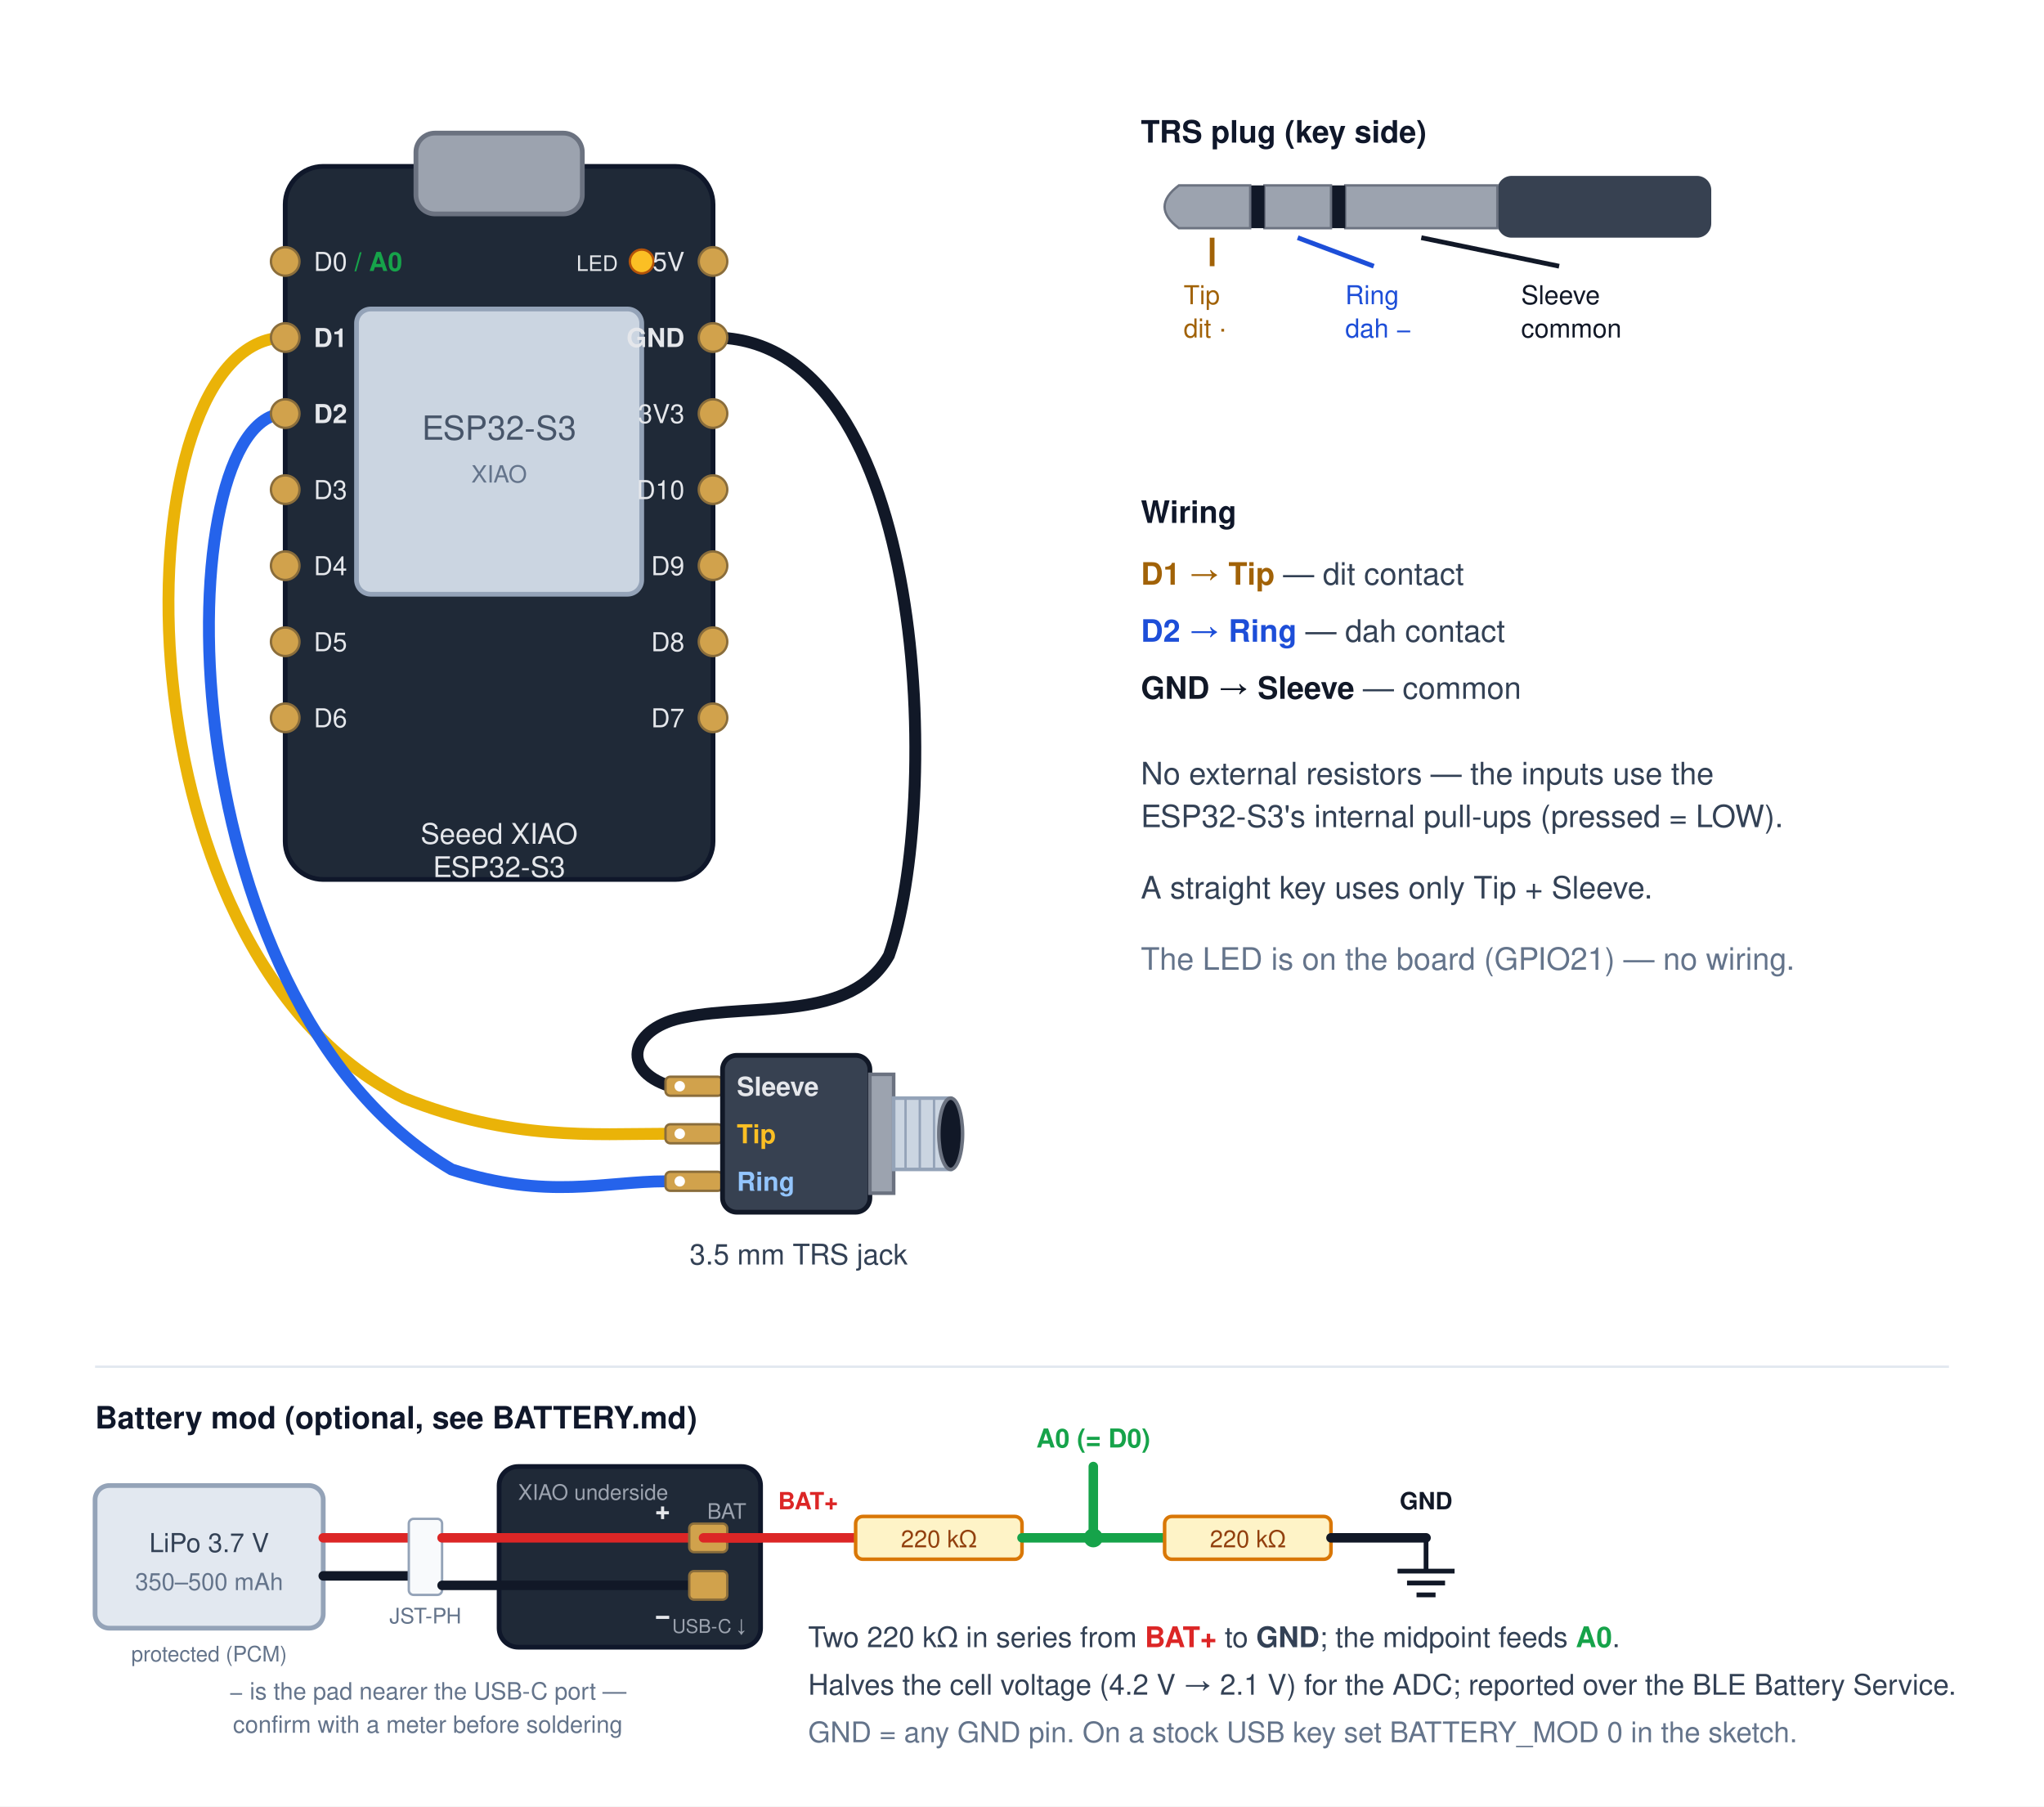
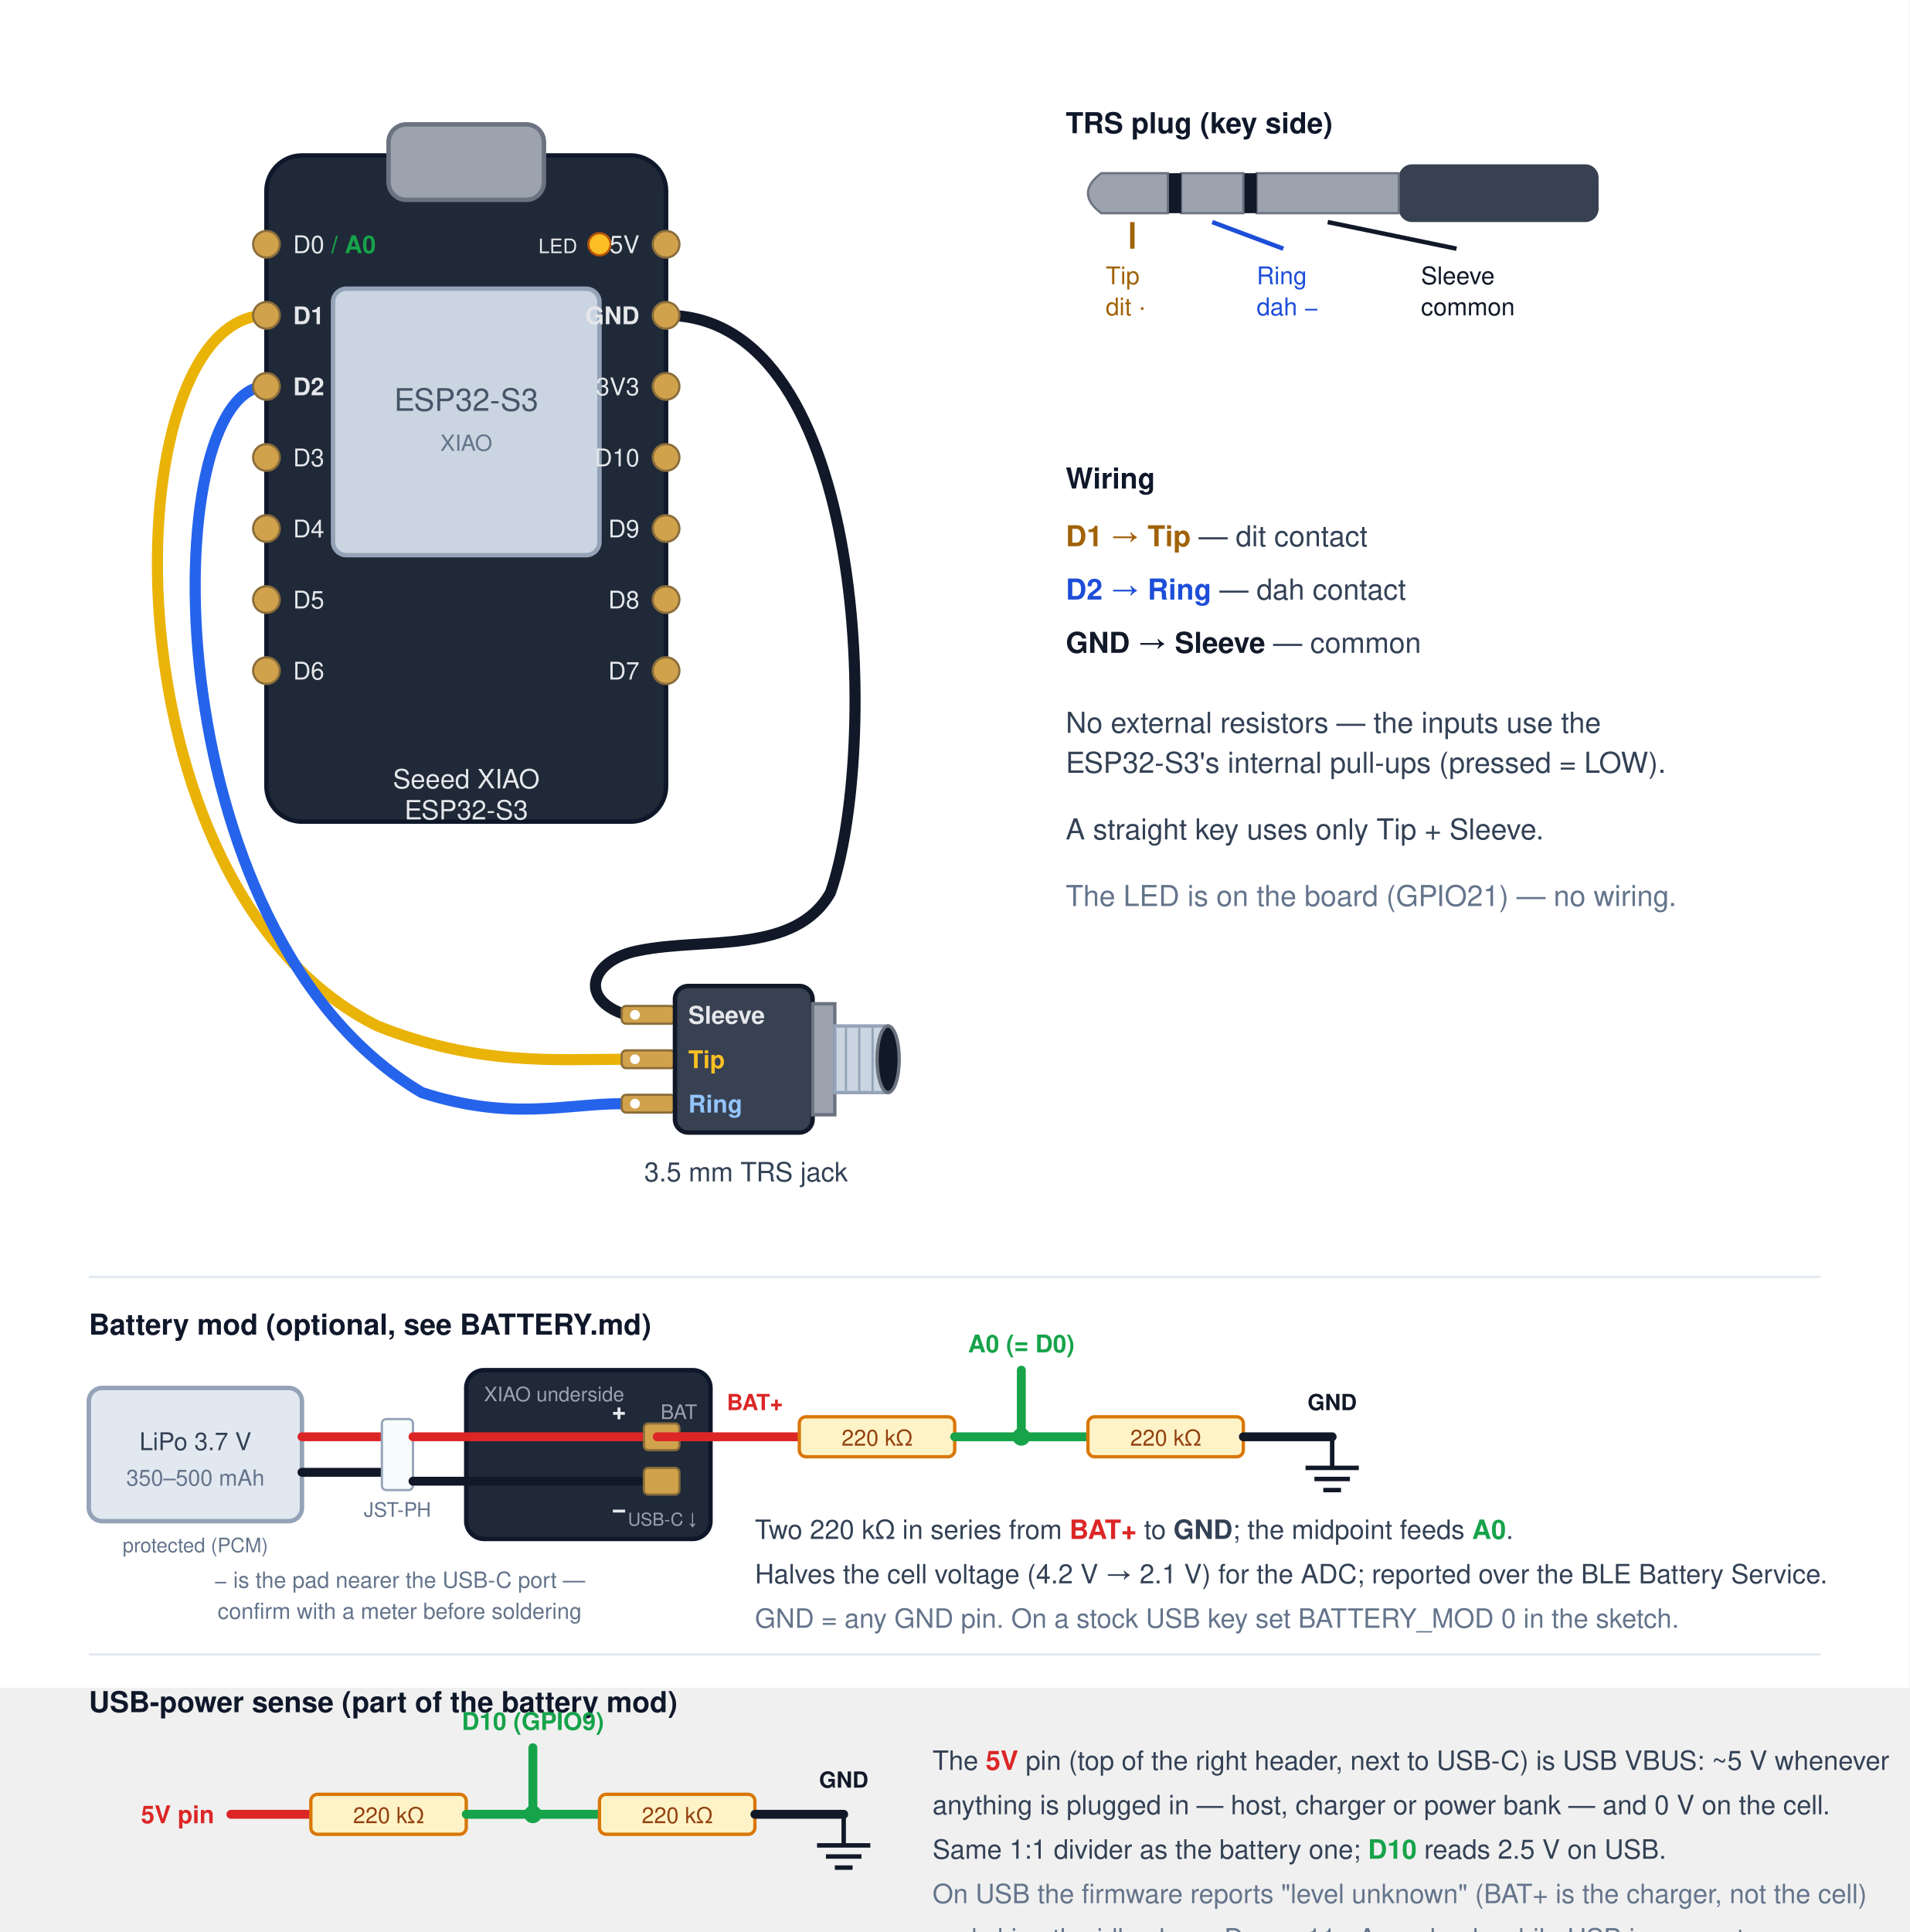
- <svg xmlns="http://www.w3.org/2000/svg" width="860" height="760" viewBox="0 0 860 760" font-family="Helvetica, Arial, sans-serif">
+ <svg xmlns="http://www.w3.org/2000/svg" width="860" height="870" viewBox="0 0 860 870" font-family="Helvetica, Arial, sans-serif">
  <rect width="860" height="760" fill="#ffffff" />
  <path d="M 120 142 C 50 142, 45 400, 170 462 C 215 480, 250 477, 280 477" fill="none" stroke="#eab308" stroke-width="5" stroke-linecap="round" />
  <path d="M 120 174 C 70 174, 68 420, 190 492 C 230 505, 255 497, 280 497" fill="none" stroke="#2563eb" stroke-width="5" stroke-linecap="round" />
  <path d="M 300 142 C 392 142, 396 340, 374 402 C 358 430, 318 422, 288 428 C 266 432, 260 450, 282 457" fill="none" stroke="#111827" stroke-width="5" stroke-linecap="round" />
  <g transform="translate(120,70)">
    <rect x="0" y="0" width="180" height="300" rx="16" fill="#1f2937" stroke="#0f172a" stroke-width="2" />
    <rect x="55" y="-14" width="70" height="34" rx="8" fill="#9ca3af" stroke="#6b7280" stroke-width="2" />
    <rect x="30" y="60" width="120" height="120" rx="6" fill="#cbd5e1" stroke="#94a3b8" stroke-width="2" />
    <text x="90" y="115" font-size="14" fill="#475569" text-anchor="middle">ESP32-S3</text>
    <text x="90" y="133" font-size="10" fill="#64748b" text-anchor="middle">XIAO</text>
    <circle cx="150" cy="40" r="5" fill="#fbbf24" stroke="#b45309" />
    <text x="140" y="44" font-size="9" fill="#e5e7eb" text-anchor="end">LED</text>
    <text x="90" y="285" font-size="12" fill="#e5e7eb" text-anchor="middle">Seeed XIAO</text>
    <text x="90" y="285" dy="14" font-size="12" fill="#e5e7eb" text-anchor="middle">ESP32-S3</text>
    <g font-size="11" fill="#e5e7eb">
      <circle cx="0" cy="40" r="6" fill="#d1a24c" stroke="#8a6d3b" />
      <circle cx="0" cy="72" r="6" fill="#d1a24c" stroke="#8a6d3b" />
      <circle cx="0" cy="104" r="6" fill="#d1a24c" stroke="#8a6d3b" />
      <circle cx="0" cy="136" r="6" fill="#d1a24c" stroke="#8a6d3b" />
      <circle cx="0" cy="168" r="6" fill="#d1a24c" stroke="#8a6d3b" />
      <circle cx="0" cy="200" r="6" fill="#d1a24c" stroke="#8a6d3b" />
      <circle cx="0" cy="232" r="6" fill="#d1a24c" stroke="#8a6d3b" />
      <text x="12" y="44">D0 <tspan fill="#16a34a" font-weight="bold">/ A0</tspan>
      </text>
      <text x="12" y="76" font-weight="bold">D1</text>
      <text x="12" y="108" font-weight="bold">D2</text>
      <text x="12" y="140">D3</text>
      <text x="12" y="172">D4</text>
      <text x="12" y="204">D5</text>
      <text x="12" y="236">D6</text>
    </g>
    <g font-size="11" fill="#e5e7eb">
      <circle cx="180" cy="40" r="6" fill="#d1a24c" stroke="#8a6d3b" />
      <circle cx="180" cy="72" r="6" fill="#d1a24c" stroke="#8a6d3b" />
      <circle cx="180" cy="104" r="6" fill="#d1a24c" stroke="#8a6d3b" />
      <circle cx="180" cy="136" r="6" fill="#d1a24c" stroke="#8a6d3b" />
      <circle cx="180" cy="168" r="6" fill="#d1a24c" stroke="#8a6d3b" />
      <circle cx="180" cy="200" r="6" fill="#d1a24c" stroke="#8a6d3b" />
      <circle cx="180" cy="232" r="6" fill="#d1a24c" stroke="#8a6d3b" />
      <text x="168" y="44" text-anchor="end">5V</text>
      <text x="168" y="76" text-anchor="end" font-weight="bold">GND</text>
      <text x="168" y="108" text-anchor="end">3V3</text>
      <text x="168" y="140" text-anchor="end">D10</text>
      <text x="168" y="172" text-anchor="end">D9</text>
      <text x="168" y="204" text-anchor="end">D8</text>
      <text x="168" y="236" text-anchor="end">D7</text>
    </g>
  </g>
  <g transform="translate(302,440)">
    <g stroke="#8a6d3b" fill="#d1a24c">
      <rect x="-22" y="13" width="24" height="8" rx="2" />
      <rect x="-22" y="33" width="24" height="8" rx="2" />
      <rect x="-22" y="53" width="24" height="8" rx="2" />
    </g>
    <circle cx="-16" cy="17" r="2.2" fill="#ffffff" stroke="none" />
    <circle cx="-16" cy="37" r="2.2" fill="#ffffff" stroke="none" />
    <circle cx="-16" cy="57" r="2.2" fill="#ffffff" stroke="none" />
    <rect x="2" y="4" width="62" height="66" rx="6" fill="#374151" stroke="#111827" stroke-width="2" />
    <g font-size="11" font-weight="bold">
      <text x="8" y="21" fill="#e5e7eb">Sleeve</text>
      <text x="8" y="41" fill="#fbbf24">Tip</text>
      <text x="8" y="61" fill="#93c5fd">Ring</text>
    </g>
    <rect x="64" y="12" width="10" height="50" fill="#9ca3af" stroke="#6b7280" stroke-width="1.5" />
    <rect x="74" y="22" width="24" height="30" fill="#cbd5e1" stroke="#94a3b8" stroke-width="1.5" />
    <line x1="79" y1="22" x2="79" y2="52" stroke="#94a3b8" stroke-width="1" />
    <line x1="85" y1="22" x2="85" y2="52" stroke="#94a3b8" stroke-width="1" />
    <line x1="91" y1="22" x2="91" y2="52" stroke="#94a3b8" stroke-width="1" />
    <ellipse cx="98" cy="37" rx="5" ry="15" fill="#111827" stroke="#6b7280" stroke-width="1.5" />
    <text x="34" y="92" font-size="12" fill="#334155" text-anchor="middle">3.5 mm TRS jack</text>
  </g>
  <g transform="translate(480,60)">
    <text x="0" y="0" font-size="13" fill="#0f172a" font-weight="bold">TRS plug (key side)</text>
    <rect x="150" y="14" width="90" height="26" rx="6" fill="#374151" />
    <rect x="86" y="18" width="64" height="18" fill="#9ca3af" stroke="#6b7280" />
    <rect x="80" y="18" width="6" height="18" fill="#111827" />
    <rect x="52" y="18" width="28" height="18" fill="#9ca3af" stroke="#6b7280" />
    <rect x="46" y="18" width="6" height="18" fill="#111827" />
    <path d="M 16 18 L 46 18 L 46 36 L 16 36 Q 4 27 16 18 Z" fill="#9ca3af" stroke="#6b7280" />
    <line x1="30" y1="40" x2="30" y2="52" stroke="#a16207" stroke-width="2" />
    <line x1="66" y1="40" x2="98" y2="52" stroke="#1d4ed8" stroke-width="2" />
    <line x1="118" y1="40" x2="176" y2="52" stroke="#111827" stroke-width="2" />
    <g font-size="11">
      <text x="18" y="68" fill="#a16207">Tip</text>
      <text x="18" y="82" fill="#a16207">dit ·</text>
      <text x="86" y="68" fill="#1d4ed8">Ring</text>
      <text x="86" y="82" fill="#1d4ed8">dah −</text>
      <text x="160" y="68" fill="#111827">Sleeve</text>
      <text x="160" y="82" fill="#111827">common</text>
    </g>
  </g>
  <g font-size="13" fill="#334155" transform="translate(480,220)">
    <text y="0" font-weight="bold" fill="#0f172a">Wiring</text>
    <text y="26">
      <tspan fill="#a16207" font-weight="bold">D1 → Tip</tspan> — dit contact</text>
    <text y="50">
      <tspan fill="#1d4ed8" font-weight="bold">D2 → Ring</tspan> — dah contact</text>
    <text y="74">
      <tspan fill="#111827" font-weight="bold">GND → Sleeve</tspan> — common</text>
    <text y="110">No external resistors — the inputs use the</text>
    <text y="128">ESP32-S3's internal pull-ups (pressed = LOW).</text>
    <text y="158">A straight key uses only Tip + Sleeve.</text>
    <text y="188" fill="#64748b">The LED is on the board (GPIO21) — no wiring.</text>
  </g>
  <g transform="translate(0,575)">
    <line x1="40" y1="0" x2="820" y2="0" stroke="#e2e8f0" stroke-width="1" />
    <text x="40" y="26" font-size="13" font-weight="bold" fill="#0f172a">Battery mod (optional, see BATTERY.md)</text>
    <g transform="translate(40,50)">
      <rect x="0" y="0" width="96" height="60" rx="6" fill="#e2e8f0" stroke="#94a3b8" stroke-width="2" />
      <text x="48" y="28" font-size="11" fill="#334155" text-anchor="middle">LiPo 3.7 V</text>
      <text x="48" y="44" font-size="10" fill="#64748b" text-anchor="middle">350–500 mAh</text>
      <line x1="96" y1="22" x2="132" y2="22" stroke="#dc2626" stroke-width="4" stroke-linecap="round" />
      <line x1="96" y1="38" x2="132" y2="38" stroke="#111827" stroke-width="4" stroke-linecap="round" />
      <rect x="132" y="14" width="14" height="32" rx="2" fill="#f8fafc" stroke="#94a3b8" />
      <text x="139" y="58" font-size="9" fill="#64748b" text-anchor="middle">JST-PH</text>
      <text x="48" y="74" font-size="9" fill="#64748b" text-anchor="middle">protected (PCM)</text>
    </g>
    <g transform="translate(210,42)">
      <rect x="0" y="0" width="110" height="76" rx="8" fill="#1f2937" stroke="#0f172a" stroke-width="2" />
      <line x1="-24" y1="30" x2="80" y2="30" stroke="#dc2626" stroke-width="4" stroke-linecap="round" />
      <line x1="-24" y1="50" x2="80" y2="50" stroke="#111827" stroke-width="4" stroke-linecap="round" />
      <rect x="80" y="24" width="16" height="12" rx="2" fill="#d1a24c" stroke="#8a6d3b" />
      <rect x="80" y="44" width="16" height="12" rx="2" fill="#d1a24c" stroke="#8a6d3b" />
      <text x="72" y="22" font-size="11" fill="#e5e7eb" text-anchor="end" font-weight="bold">+</text>
      <text x="72" y="66" font-size="11" fill="#e5e7eb" text-anchor="end" font-weight="bold">−</text>
      <text x="104" y="22" font-size="9" fill="#9ca3af" text-anchor="end">BAT</text>
      <text x="8" y="14" font-size="9" fill="#9ca3af">XIAO underside</text>
      <text x="104" y="70" font-size="8" fill="#9ca3af" text-anchor="end">USB-C ↓</text>
    </g>
    <text x="180" y="140" font-size="10" fill="#64748b" text-anchor="middle">− is the pad nearer the USB-C port —</text>
    <text x="180" y="154" font-size="10" fill="#64748b" text-anchor="middle">confirm with a meter before soldering</text>
    <g transform="translate(340,72)">
      <line x1="-44" y1="0" x2="20" y2="0" stroke="#dc2626" stroke-width="4" stroke-linecap="round" />
      <text x="0" y="-12" font-size="10" fill="#dc2626" text-anchor="middle" font-weight="bold">BAT+</text>
      <rect x="20" y="-9" width="70" height="18" rx="3" fill="#fef3c7" stroke="#d97706" stroke-width="1.5" />
      <text x="55" y="4" font-size="10" fill="#92400e" text-anchor="middle">220 kΩ</text>
      <line x1="90" y1="0" x2="150" y2="0" stroke="#16a34a" stroke-width="4" stroke-linecap="round" />
      <circle cx="120" cy="0" r="4" fill="#16a34a" />
      <line x1="120" y1="0" x2="120" y2="-30" stroke="#16a34a" stroke-width="4" stroke-linecap="round" />
      <text x="120" y="-38" font-size="11" fill="#16a34a" text-anchor="middle" font-weight="bold">A0 (= D0)</text>
      <rect x="150" y="-9" width="70" height="18" rx="3" fill="#fef3c7" stroke="#d97706" stroke-width="1.5" />
      <text x="185" y="4" font-size="10" fill="#92400e" text-anchor="middle">220 kΩ</text>
      <line x1="220" y1="0" x2="260" y2="0" stroke="#111827" stroke-width="4" stroke-linecap="round" />
      <text x="260" y="-12" font-size="10" fill="#111827" text-anchor="middle" font-weight="bold">GND</text>
      <line x1="260" y1="0" x2="260" y2="14" stroke="#111827" stroke-width="2" />
      <line x1="248" y1="14" x2="272" y2="14" stroke="#111827" stroke-width="2" />
      <line x1="252" y1="19" x2="268" y2="19" stroke="#111827" stroke-width="2" />
      <line x1="256" y1="24" x2="264" y2="24" stroke="#111827" stroke-width="2" />
    </g>
    <line x1="306" y1="72" x2="320" y2="72" stroke="#dc2626" stroke-width="4" stroke-linecap="round" />
    <g font-size="12" fill="#334155" transform="translate(340,118)">
      <text y="0">Two 220 kΩ in series from <tspan fill="#dc2626" font-weight="bold">BAT+</tspan> to <tspan font-weight="bold">GND</tspan>; the midpoint feeds <tspan fill="#16a34a" font-weight="bold">A0</tspan>.</text>
      <text y="20">Halves the cell voltage (4.2 V → 2.1 V) for the ADC; reported over the BLE Battery Service.</text>
      <text y="40" fill="#64748b">GND = any GND pin. On a stock USB key set BATTERY_MOD 0 in the sketch.</text>
    </g>
  </g>
+   <g transform="translate(0,745)">
+     <line x1="40" y1="0" x2="820" y2="0" stroke="#e2e8f0" stroke-width="1" />
+     <text x="40" y="26" font-size="13" font-weight="bold" fill="#0f172a">USB-power sense (part of the battery mod)</text>
+     <g transform="translate(120,72)">
+       <text x="-40" y="4" font-size="11" fill="#dc2626" text-anchor="middle" font-weight="bold">5V pin</text>
+       <line x1="-16" y1="0" x2="20" y2="0" stroke="#dc2626" stroke-width="4" stroke-linecap="round" />
+       <rect x="20" y="-9" width="70" height="18" rx="3" fill="#fef3c7" stroke="#d97706" stroke-width="1.5" />
+       <text x="55" y="4" font-size="10" fill="#92400e" text-anchor="middle">220 kΩ</text>
+       <line x1="90" y1="0" x2="150" y2="0" stroke="#16a34a" stroke-width="4" stroke-linecap="round" />
+       <circle cx="120" cy="0" r="4" fill="#16a34a" />
+       <line x1="120" y1="0" x2="120" y2="-30" stroke="#16a34a" stroke-width="4" stroke-linecap="round" />
+       <text x="120" y="-38" font-size="11" fill="#16a34a" text-anchor="middle" font-weight="bold">D10 (GPIO9)</text>
+       <rect x="150" y="-9" width="70" height="18" rx="3" fill="#fef3c7" stroke="#d97706" stroke-width="1.5" />
+       <text x="185" y="4" font-size="10" fill="#92400e" text-anchor="middle">220 kΩ</text>
+       <line x1="220" y1="0" x2="260" y2="0" stroke="#111827" stroke-width="4" stroke-linecap="round" />
+       <text x="260" y="-12" font-size="10" fill="#111827" text-anchor="middle" font-weight="bold">GND</text>
+       <line x1="260" y1="0" x2="260" y2="14" stroke="#111827" stroke-width="2" />
+       <line x1="248" y1="14" x2="272" y2="14" stroke="#111827" stroke-width="2" />
+       <line x1="252" y1="19" x2="268" y2="19" stroke="#111827" stroke-width="2" />
+       <line x1="256" y1="24" x2="264" y2="24" stroke="#111827" stroke-width="2" />
+     </g>
+     <g font-size="12" fill="#334155" transform="translate(420,52)">
+       <text y="0">The <tspan fill="#dc2626" font-weight="bold">5V</tspan> pin (top of the right header, next to USB-C) is USB VBUS: ~5 V whenever</text>
+       <text y="20">anything is plugged in — host, charger or power bank — and 0 V on the cell.</text>
+       <text y="40">Same 1:1 divider as the battery one; <tspan fill="#16a34a" font-weight="bold">D10</tspan> reads 2.5 V on USB.</text>
+       <text y="60" fill="#64748b">On USB the firmware reports "level unknown" (BAT+ is the charger, not the cell)</text>
+       <text y="80" fill="#64748b">and skips the idle sleep. Draws 11 µA, and only while USB is present.</text>
+     </g>
+   </g>
</svg>
